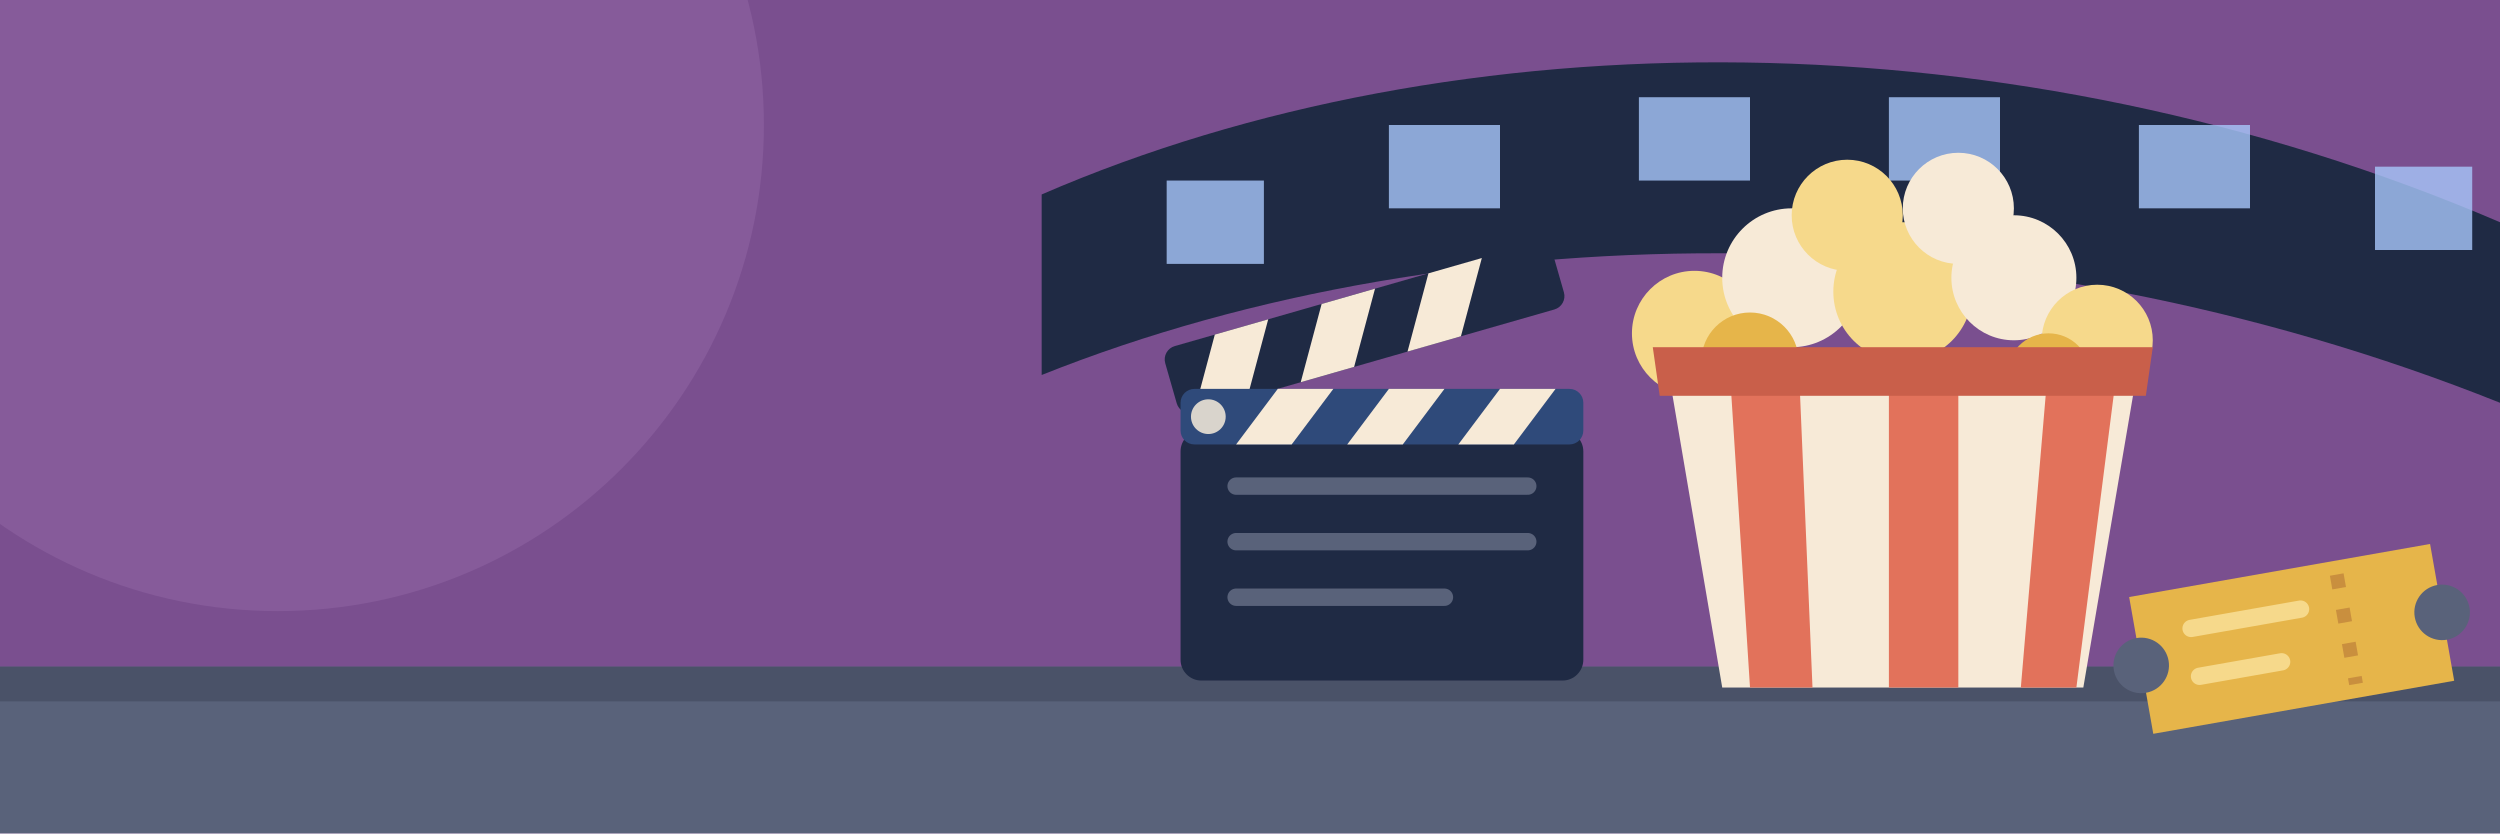
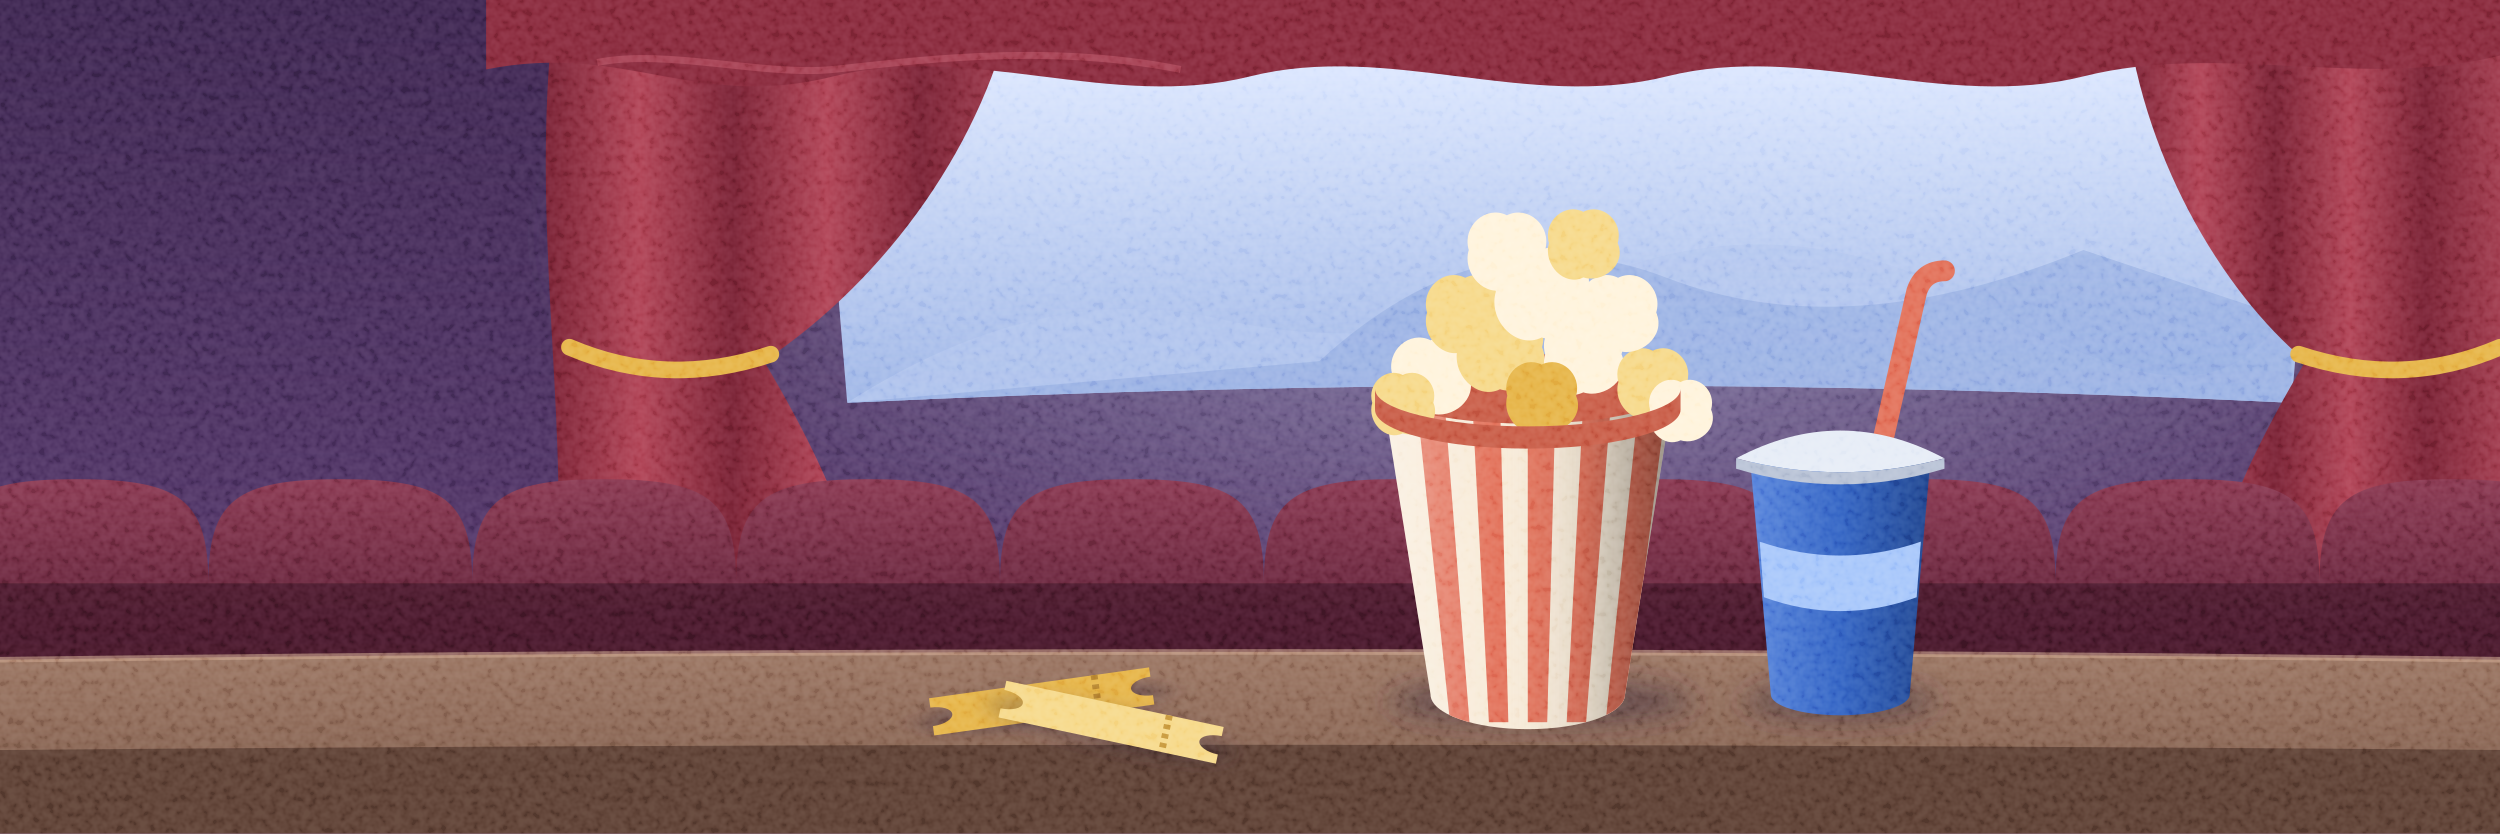
- <svg xmlns="http://www.w3.org/2000/svg" viewBox="0 0 360 120" width="360" height="120" preserveAspectRatio="xMidYMid slice">
-   <rect width="360" height="120" fill="#7a4f8f" />
-   <circle cx="40" cy="18" r="70" fill="#865b9a" />
-   <path d="M150 28c60-26 140-26 210 4v26c-70-28-150-28-210-4z" fill="#1f2a44" />
-   <path d="M168 26h14v12h-14zM200 18h16v12h-16zM236 14h16v12h-16zM272 14h16v12h-16zM308 18h16v12h-16zM342 24h14v12h-14z" fill="#a8c7fa" opacity=".8" />
-   <path d="M0 96h360v24H0z" fill="#59627a" />
-   <path d="M0 96h360v5H0z" fill="#4a5268" />
-   <rect x="170" y="62" width="58" height="36" rx="3" fill="#1f2a44" />
-   <path d="M178 70h42M178 78h42M178 86h30" stroke="#59627a" stroke-width="2.5" stroke-linecap="round" />
-   <g transform="rotate(-16 170 60)">
-     <rect x="170" y="50" width="58" height="10" rx="2" fill="#1f2a44" />
-     <path d="M178 50h8l-6 10h-8zM194 50h8l-6 10h-8zM210 50h8l-6 10h-8z" fill="#f7ead7" />
+ <svg xmlns="http://www.w3.org/2000/svg" viewBox="0 0 360 120" width="360" height="120" preserveAspectRatio="xMidYMid slice" data-solid="85">
+   <rect width="360" height="120" fill="#4e3363" />
+   <defs>
+     <linearGradient id="wall" x1="0" y1="0" x2="0" y2="1">
+       <stop offset="0" stop-color="#3f2852" />
+       <stop offset="1" stop-color="#5d3f74" />
+     </linearGradient>
+     <linearGradient id="screen" x1="0" y1="0" x2="0" y2="1">
+       <stop offset="0" stop-color="#dfe9ff" />
+       <stop offset="1" stop-color="#9fb6e6" />
+     </linearGradient>
+     <radialGradient id="screenGlow">
+       <stop offset="0" stop-color="#cfdcff" stop-opacity=".5" />
+       <stop offset="1" stop-color="#cfdcff" stop-opacity="0" />
+     </radialGradient>
+     <linearGradient id="curtain" x1="0" y1="0" x2="1" y2="0">
+       <stop offset="0" stop-color="#7a2436" />
+       <stop offset=".2" stop-color="#b04456" />
+       <stop offset=".4" stop-color="#7a2436" />
+       <stop offset=".6" stop-color="#b04456" />
+       <stop offset=".8" stop-color="#7a2436" />
+       <stop offset="1" stop-color="#a03c4e" />
+     </linearGradient>
+     <linearGradient id="seat" x1="0" y1="0" x2="0" y2="1">
+       <stop offset="0" stop-color="#8a3a52" />
+       <stop offset=".4" stop-color="#62243a" />
+       <stop offset="1" stop-color="#4a1a2c" />
+     </linearGradient>
+     <linearGradient id="ledge" x1="0" y1="0" x2="0" y2="1">
+       <stop offset="0" stop-color="#9b7663" />
+       <stop offset="1" stop-color="#7a5848" />
+     </linearGradient>
+     <linearGradient id="shade" x1="0" y1="0" x2="1" y2="0">
+       <stop offset="0" stop-color="#fff" stop-opacity=".3" />
+       <stop offset=".4" stop-color="#fff" stop-opacity="0" />
+       <stop offset=".7" stop-color="#000" stop-opacity=".1" />
+       <stop offset="1" stop-color="#000" stop-opacity=".4" />
+     </linearGradient>
+     <linearGradient id="cup" x1="0" y1="0" x2="1" y2="0">
+       <stop offset="0" stop-color="#5a86dc" />
+       <stop offset=".5" stop-color="#3565c4" />
+       <stop offset="1" stop-color="#22468f" />
+     </linearGradient>
+     <clipPath id="bucket">
+       <path d="M199 56L206 100A14 5 0 0 0 234 100L241 56Z" />
+     </clipPath>
+     <path id="pk" d="M0-5C3-6.5 6.5-3.5 5.5 0C7 3.5 3 6.5 0 5.5C-3 7-6.5 3.5-5.5 0C-6.5-3.5-3-6.5 0-5Z" />
+     <path id="ticket" d="M-16-6H16V-3A3 3 0 0 0 16 3V6H-16V3A3 3 0 0 0-16-3Z" />
+     <path id="fold" d="M0 0C-1 30 2 50 0 80" fill="none" stroke="#5a1626" stroke-width="2" opacity=".35" />
+     <filter id="soft" x="-40%" y="-150%" width="180%" height="400%">
+       <feGaussianBlur stdDeviation="2" />
+     </filter>
+     <filter id="haze" x="-60%" y="-30%" width="220%" height="160%">
+       <feGaussianBlur stdDeviation="1.4" />
+     </filter>
+     <filter id="grain" x="0" y="0" width="100%" height="100%">
+       <feTurbulence type="fractalNoise" baseFrequency=".9" numOctaves="2" seed="7" stitchTiles="stitch" />
+       <feColorMatrix values="2.2 0 0 0 -.6  2.2 0 0 0 -.6  2.2 0 0 0 -.6  0 0 0 0 1" />
+     </filter>
+   </defs>
+   <g id="back">
+     <rect width="360" height="120" fill="url(#wall)" />
+     <ellipse cx="226" cy="34" rx="150" ry="60" fill="url(#screenGlow)" />
+     <path d="M118 10Q226 3 334 10L330 58Q226 53 122 58Z" fill="url(#screen)" />
+     <path d="M122 58Q150 40 176 46T230 40 290 46 330 42L330 58Q226 53 122 58Z" fill="#b3c6ee" opacity=".7" />
+     <path d="M190 52Q214 30 240 40T300 36L330 46 330 58Q226 53 122 58Z" fill="#8ea8de" opacity=".55" />
+     <path d="M80 0H146C142 20 128 40 110 52C116 62 122 74 124 84H80C82 60 76 30 80 0Z" fill="url(#curtain)" />
+     <path d="M82 50Q96 56 111 51" fill="none" stroke="#e6b54a" stroke-width="2.4" stroke-linecap="round" />
+     <path d="M306 0H360V84H318C320 74 326 62 332 52C320 42 308 22 306 0Z" fill="url(#curtain)" />
+     <path d="M331 51Q346 56 360 50" fill="none" stroke="#e6b54a" stroke-width="2.4" stroke-linecap="round" />
+     <path d="M70 0H360V8C340 13 320 6 300 11S260 6 240 11 200 6 180 11 140 6 120 11 90 6 70 10Z" fill="#8a2c3e" />
+     <path d="M86 9C96 7 110 11 120 10S150 6 170 10" fill="none" stroke="#c45a6b" stroke-width="1" opacity=".5" />
  </g>
-   <rect x="170" y="56" width="58" height="8" rx="2" fill="#2f4a7a" />
-   <path d="M184 56h8l-6 8h-8zM200 56h8l-6 8h-8zM216 56h8l-6 8h-8z" fill="#f7ead7" />
-   <circle cx="174" cy="60" r="2.5" fill="#d9d4cc" />
-   <circle cx="244" cy="48" r="9" fill="#f6d98b" />
-   <circle cx="258" cy="40" r="10" fill="#f7ead7" />
-   <circle cx="274" cy="42" r="10" fill="#f6d98b" />
-   <circle cx="290" cy="40" r="9" fill="#f7ead7" />
-   <circle cx="302" cy="49" r="8" fill="#f6d98b" />
-   <circle cx="266" cy="31" r="8" fill="#f6d98b" />
-   <circle cx="282" cy="30" r="8" fill="#f7ead7" />
-   <circle cx="252" cy="52" r="7" fill="#e6b54a" />
-   <circle cx="295" cy="54" r="6" fill="#e6b54a" />
-   <path d="M240 52h68l-8 47h-52z" fill="#f7ead7" />
-   <path d="M249 52h10l2 47h-9zM272 52h10v47h-10zM295 52h10l-6 47h-8z" fill="#e2725b" />
-   <path d="M238 50h72l-1 7h-70z" fill="#c95f4a" />
-   <g transform="rotate(-10 330 92)">
-     <path d="M308 82h44v20h-44z" fill="#e6b54a" />
-     <circle cx="308" cy="92" r="4" fill="#59627a" />
-     <circle cx="352" cy="92" r="4" fill="#59627a" />
-     <path d="M338 84v16" stroke="#c98f3e" stroke-width="2" stroke-dasharray="2 3" />
-     <path d="M316 88h16M316 95h12" stroke="#f6d98b" stroke-width="2.5" stroke-linecap="round" />
+   <g id="mid">
+     <path d="M-8 84C-8 72 -4 69 11 69C26 69 30 72 30 84C30 72 34 69 49 69C64 69 68 72 68 84C68 72 72 69 87 69C102 69 106 72 106 84C106 72 110 69 125 69C140 69 144 72 144 84C144 72 148 69 163 69C178 69 182 72 182 84C182 72 186 69 201 69C216 69 220 72 220 84C220 72 224 69 239 69C254 69 258 72 258 84C258 72 262 69 277 69C292 69 296 72 296 84C296 72 300 69 315 69C330 69 334 72 334 84C334 72 338 69 353 69C368 69 372 72 372 84V120H-8Z" fill="url(#seat)" />
+     <path d="M0 84H360V96H0Z" fill="#3a1424" opacity=".6" />
  </g>
+   <g id="near">
+     <path d="M0 95C120 93.5 240 93.5 360 95V120H0Z" fill="url(#ledge)" />
+     <path d="M0 108C120 107 240 107 360 108V120H0Z" fill="#5f4236" />
+     <path d="M0 95C120 93.5 240 93.5 360 95" fill="none" stroke="#c9a28a" stroke-width=".8" opacity=".6" />
+     <ellipse cx="222" cy="101" rx="22" ry="3" fill="#2a1a30" opacity=".5" filter="url(#soft)" />
+     <path d="M199 56L206 100A14 5 0 0 0 234 100L241 56Z" fill="#f7ead7" />
+     <path d="M203.2 50L208.8 104L211.6 104L207.4 50ZM211.6 50L214.4 104L217.2 104L215.8 50ZM220 50L220 104L222.8 104L224.2 50ZM228.4 50L225.6 104L228.4 104L232.6 50ZM236.8 50L231.2 104L234 104L241 50Z" fill="#e2725b" clip-path="url(#bucket)" />
+     <path d="M199 56L206 100A14 5 0 0 0 234 100L241 56Z" fill="url(#shade)" />
+     <ellipse cx="220" cy="56" rx="21" ry="5" fill="#c95f4a" />
+     <g>
+       <use href="#pk" fill="#fff3dc" transform="translate(206 54) scale(1)" />
+       <use href="#pk" fill="#f6d98b" transform="translate(216 50) scale(1.1)" />
+       <use href="#pk" fill="#fff3dc" transform="translate(228 51) scale(1)" />
+       <use href="#pk" fill="#f6d98b" transform="translate(238 55) scale(.9)" />
+       <use href="#pk" fill="#f6d98b" transform="translate(211 45) scale(1)" />
+       <use href="#pk" fill="#fff3dc" transform="translate(222 42) scale(1.2)" />
+       <use href="#pk" fill="#fff3dc" transform="translate(233 45) scale(1)" />
+       <use href="#pk" fill="#fff3dc" transform="translate(217 36) scale(1)" />
+       <use href="#pk" fill="#f6d98b" transform="translate(228 35) scale(.9)" />
+       <use href="#pk" fill="#f6d98b" transform="translate(202 58) scale(.8)" />
+       <use href="#pk" fill="#fff3dc" transform="translate(242 59) scale(.8)" />
+       <use href="#pk" fill="#e6b54a" transform="translate(222 57) scale(.9)" />
+     </g>
+     <path d="M198 56A22 5.4 0 0 0 242 56V59A22 5.6 0 0 1 198 59Z" fill="#c95f4a" />
+     <ellipse cx="265" cy="101" rx="14" ry="2.5" fill="#2a1a30" opacity=".5" filter="url(#soft)" />
+     <path d="M252 66L255 100A10 3 0 0 0 275 100L278 66Z" fill="url(#cup)" />
+     <path d="M253.4 78Q265 82 276.6 78L276 86Q265 90 254 86Z" fill="#a8c7fa" />
+     <path d="M271 64L276 42Q277 39 280 39" fill="none" stroke="#e2725b" stroke-width="3" stroke-linecap="round" />
+     <path d="M250 66Q265 58 280 66Q265 70 250 66Z" fill="#e6ecf6" />
+     <path d="M250 66Q265 70 280 66V67.5Q265 72 250 67.5Z" fill="#b9c3d6" />
+     <g transform="translate(150 101) rotate(-8) scale(1 .45)">
+       <ellipse cx="0" cy="2" rx="18" ry="6" fill="#2a1a30" opacity=".3" filter="url(#soft)" />
+       <use href="#ticket" fill="#e6b54a" />
+       <path d="M8-6V6" stroke="#b8862f" stroke-width="1" stroke-dasharray="1.5 1.5" />
+     </g>
+     <g transform="translate(160 104) rotate(12) scale(1 .45)">
+       <ellipse cx="0" cy="2" rx="18" ry="6" fill="#2a1a30" opacity=".3" filter="url(#soft)" />
+       <use href="#ticket" fill="#f6d98b" />
+       <path d="M8-6V6" stroke="#c99a3e" stroke-width="1" stroke-dasharray="1.5 1.5" />
+     </g>
+   </g>
+   <rect id="grain" width="360" height="120" filter="url(#grain)" opacity=".2" style="mix-blend-mode:soft-light" />
</svg>
